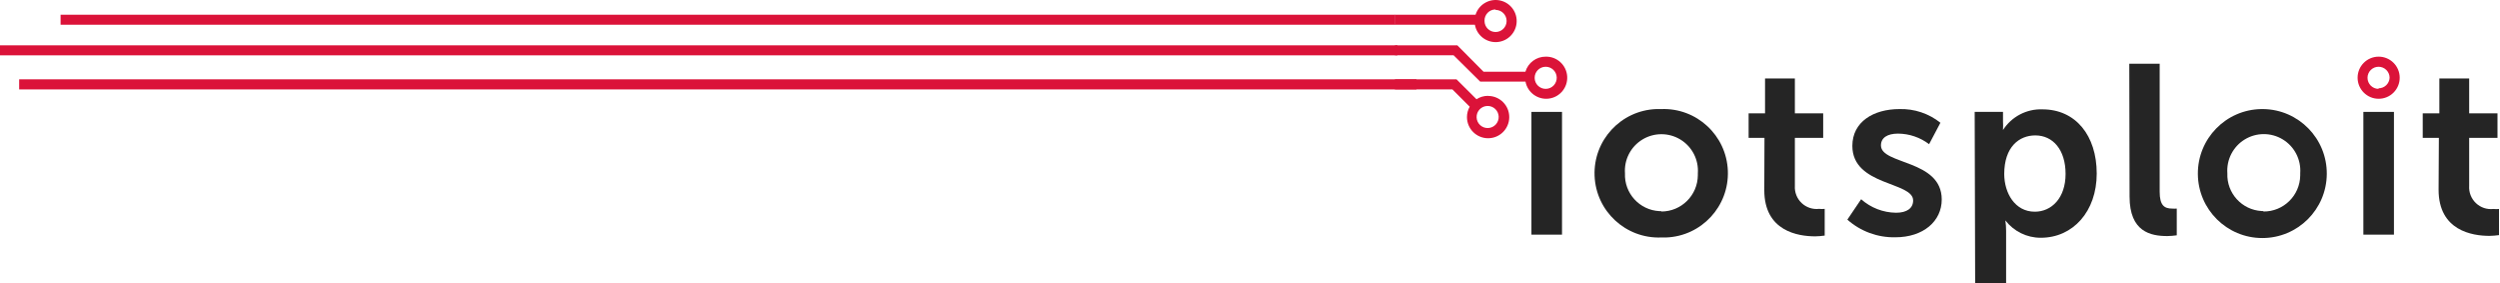
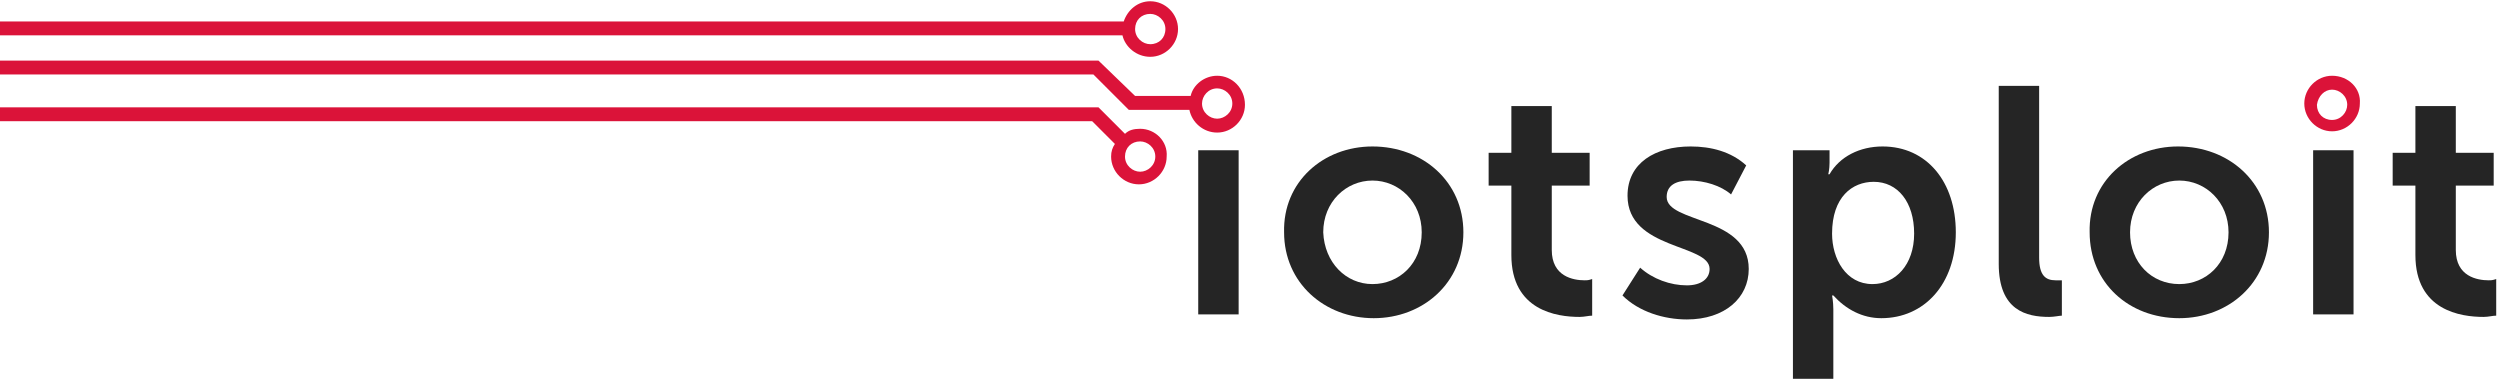
- <svg xmlns="http://www.w3.org/2000/svg" viewBox="0 0 264.76 29.96">
-   <defs>
-     <style>.cls-1{fill:#252525;}.cls-2{fill:#db1339;}.cls-3{fill:none;}</style>
-   </defs>
-   <g id="Layer_2" data-name="Layer 2">
-     <g id="Layer_1-2" data-name="Layer 1">
-       <path class="cls-1" d="M162.25,11.85h3.24v13h-3.24Z" />
-       <path class="cls-1" d="M176,11.55a6.8,6.8,0,0,1,.52,13.6H176a6.8,6.8,0,1,1-.52-13.6Zm0,10.85a3.87,3.87,0,0,0,3.88-3.85q0-.1,0-.19a3.87,3.87,0,1,0-7.72,0,3.85,3.85,0,0,0,3.65,4H176Z" />
-       <path class="cls-1" d="M186.94,14.6h-1.68V12H187V8.31h3.16V12h3V14.6h-3v5.08a2.31,2.31,0,0,0,2.57,2.44,2.61,2.61,0,0,0,.59,0v2.83a8.35,8.35,0,0,1-1,.08c-1.81,0-5.4-.54-5.4-4.89Z" />
-       <path class="cls-1" d="M197.18,21.1a5.67,5.67,0,0,0,3.7,1.43c1.15,0,1.81-.48,1.81-1.3,0-2-6.44-1.53-6.44-5.78,0-2.55,2.24-3.9,5-3.9A6.66,6.66,0,0,1,205.58,13l-1.2,2.27a5.49,5.49,0,0,0-3.29-1.12c-1.12,0-1.81.43-1.81,1.25,0,2.06,6.44,1.48,6.44,5.73,0,2.29-1.94,4-4.92,4a7.42,7.42,0,0,1-5.08-1.87Z" />
-       <path class="cls-1" d="M209.21,11.85h3v1a8.79,8.79,0,0,1,0,.92h0a4.76,4.76,0,0,1,4.18-2.19c3.52,0,5.75,2.78,5.75,6.8s-2.52,6.8-5.93,6.8a4.71,4.71,0,0,1-3.75-1.84h0a7.5,7.5,0,0,1,.08,1.12V30h-3.28Zm6.37,10.57c1.78,0,3.26-1.45,3.26-4s-1.33-4.08-3.21-4.08c-1.71,0-3.29,1.22-3.29,4.1C212.35,20.43,213.46,22.42,215.58,22.42Z" />
-       <path class="cls-1" d="M225.59,6.75h3.22V20.31c0,1.43.48,1.78,1.33,1.78a3.51,3.51,0,0,0,.48,0v2.83a8.4,8.4,0,0,1-1,.08c-1.78,0-4-.46-4-4.18Z" />
-       <path class="cls-1" d="M239.79,11.55a6.83,6.83,0,1,1-.21,0Zm0,10.85a3.87,3.87,0,0,0,3.91-3.82q0-.12,0-.23a3.87,3.87,0,1,0-7.72,0,3.85,3.85,0,0,0,3.64,4h.18Z" />
-       <path class="cls-1" d="M250.39,11.85h3.24v13h-3.24Z" />
-       <path class="cls-1" d="M258.39,14.6h-1.71V12h1.76V8.31h3.16V12h3V14.6h-3v5.08a2.31,2.31,0,0,0,2.57,2.45,2.6,2.6,0,0,0,.59,0V24.9a8.33,8.33,0,0,1-1,.08c-1.81,0-5.4-.54-5.4-4.89Z" />
-       <path class="cls-2" d="M163.77,6a2.23,2.23,0,0,0-2.16,1.6h-4.43L154.4,4.8h-6.61V5.85H154l2.82,2.79h4.8A2.23,2.23,0,1,0,163.77,6Zm0,3.41a1.17,1.17,0,1,1,1.16-1.21,1.17,1.17,0,0,1-1.16,1.21Z" />
-       <path class="cls-2" d="M252,6a2.23,2.23,0,1,0,2.24,2.23A2.23,2.23,0,0,0,252,6Zm0,3.41a1.17,1.17,0,1,1,1.17-1.17h0A1.17,1.17,0,0,1,252,9.35Z" />
-       <path class="cls-2" d="M157.65,10.15a2.22,2.22,0,0,0-1.22.36L154.31,8.4h-6.52V9.47h6.09l1.83,1.83a2.21,2.21,0,0,0-.29,1.09,2.24,2.24,0,1,0,2.25-2.23h0Zm0,3.41a1.17,1.17,0,1,1,1.13-1.21v0A1.17,1.17,0,0,1,157.65,13.56Z" />
-       <path class="cls-2" d="M158.45,4.46a2.23,2.23,0,1,0-2.12-2.9h-8.54V2.62h8.47A2.23,2.23,0,0,0,158.45,4.46Zm0-3.41a1.17,1.17,0,1,1-1.17,1.17A1.17,1.17,0,0,1,158.45,1Z" />
-       <rect class="cls-3" x="147.42" y="0.1" height="1.4" />
-       <rect class="cls-3" x="147.57" y="0.1" width="0.09" height="1.34" />
-       <rect class="cls-3" x="146.92" y="0.1" width="0.46" height="1.4" />
-       <rect class="cls-2" x="6.42" y="1.56" width="141.4" height="1.06" />
-       <rect class="cls-2" y="4.8" width="148.05" height="1.06" />
-       <rect class="cls-2" x="2.03" y="8.4" width="148.04" height="1.07" />
+ <svg xmlns="http://www.w3.org/2000/svg" version="1.1" id="Слой_1" x="0px" y="0px" width="198" height="30" viewBox="0 0 198 30" style="enable-background:new 0 0 198 30;" xml:space="preserve">
+   <style type="text/css">
+ 	.st0{fill:#252525;}
+ 	.st1{fill:#DB1339;}
+ </style>
+   <g>
+     <g>
+       <g>
+         <path class="st0" d="M94.9,11.9h3.2v13h-3.2V11.9z" />
+       </g>
+       <g>
+         <path class="st0" d="M108.7,11.6c4,0,7.2,2.8,7.2,6.8c0,4-3.2,6.8-7.1,6.8s-7.1-2.8-7.1-6.8C101.6,14.4,104.8,11.6,108.7,11.6z      M108.7,22.5c2.1,0,3.9-1.6,3.9-4.1c0-2.4-1.8-4.1-3.9-4.1s-3.9,1.7-3.9,4.1C104.9,20.8,106.6,22.5,108.7,22.5z" />
+       </g>
+       <g>
+         <path class="st0" d="M119.6,14.7h-1.7v-2.6h1.8V8.4h3.2v3.7h3v2.6h-3v5.1c0,2.1,1.7,2.4,2.6,2.4c0.2,0,0.3,0,0.6-0.1V25     c-0.3,0-0.6,0.1-1,0.1c-1.8,0-5.4-0.5-5.4-4.9V14.7z" />
+       </g>
+       <g>
+         <path class="st0" d="M129.9,21.2c1,0.9,2.4,1.4,3.7,1.4c1.1,0,1.8-0.5,1.8-1.3c0-2-6.5-1.5-6.5-5.8c0-2.6,2.2-3.9,5-3.9     c1.6,0,3.2,0.4,4.4,1.5l-1.2,2.3c-0.8-0.7-2.1-1.1-3.3-1.1c-1.1,0-1.8,0.4-1.8,1.3c0,2.1,6.5,1.5,6.5,5.7c0,2.3-1.9,4-4.9,4     c-1.8,0-3.8-0.6-5.1-1.9L129.9,21.2z" />
+       </g>
+       <g>
+         <path class="st0" d="M141.9,11.9h3v1c0,0.5-0.1,0.9-0.1,0.9h0.1c0.8-1.4,2.4-2.2,4.2-2.2c3.5,0,5.8,2.8,5.8,6.8     c0,4.1-2.5,6.8-5.9,6.8c-1.5,0-2.8-0.7-3.8-1.8h-0.1c0,0,0.1,0.5,0.1,1.1V30h-3.2V11.9z M148.3,22.5c1.8,0,3.3-1.5,3.3-4     c0-2.5-1.3-4.1-3.2-4.1c-1.7,0-3.3,1.2-3.3,4.1C145.1,20.5,146.2,22.5,148.3,22.5z" />
+       </g>
+       <g>
+         <path class="st0" d="M158.3,6.8h3.2v13.6c0,1.4,0.5,1.8,1.3,1.8c0.1,0,0.3,0,0.5,0V25c-0.2,0-0.6,0.1-1,0.1c-1.8,0-4-0.5-4-4.2     V6.8z" />
+       </g>
+       <g>
+         <path class="st0" d="M172.5,11.6c4,0,7.2,2.8,7.2,6.8c0,4-3.2,6.8-7.1,6.8c-4,0-7.1-2.8-7.1-6.8     C165.4,14.4,168.6,11.6,172.5,11.6z M172.6,22.5c2.1,0,3.9-1.6,3.9-4.1c0-2.4-1.8-4.1-3.9-4.1c-2.1,0-3.9,1.7-3.9,4.1     C168.7,20.8,170.4,22.5,172.6,22.5z" />
+       </g>
+       <g>
+         <path class="st0" d="M183.2,11.9h3.2v13h-3.2V11.9z" />
+       </g>
+       <g>
+         <path class="st0" d="M191.2,14.7h-1.7v-2.6h1.8V8.4h3.2v3.7h3v2.6h-3v5.1c0,2.1,1.7,2.4,2.6,2.4c0.2,0,0.3,0,0.6-0.1V25     c-0.3,0-0.6,0.1-1,0.1c-1.8,0-5.4-0.5-5.4-4.9V14.7z" />
+       </g>
+     </g>
+     <g>
+       <path class="st1" d="M184.7,7.1c0.6,0,1.2,0.5,1.2,1.2c0,0.6-0.5,1.2-1.2,1.2s-1.2-0.5-1.2-1.2C183.6,7.6,184.1,7.1,184.7,7.1     M184.7,6c-1.2,0-2.2,1-2.2,2.2c0,1.2,1,2.2,2.2,2.2s2.2-1,2.2-2.2C187,7,186,6,184.7,6L184.7,6z" />
+     </g>
+     <g>
+       <path class="st1" d="M96.4,6c-1,0-1.9,0.7-2.1,1.6h-4.4L87,4.8H0v1.1h86.6l2.8,2.8h4.8c0.2,1,1.1,1.8,2.2,1.8c1.2,0,2.2-1,2.2-2.2    C98.6,7,97.6,6,96.4,6z M96.4,9.4c-0.6,0-1.2-0.5-1.2-1.2c0-0.6,0.5-1.2,1.2-1.2c0.6,0,1.2,0.5,1.2,1.2C97.6,8.9,97,9.4,96.4,9.4z    " />
+       <path class="st1" d="M90.3,10.2c-0.5,0-0.9,0.1-1.2,0.4l-2.1-2.1H0v1.1h86.5l1.8,1.8C88.1,11.7,88,12,88,12.4c0,1.2,1,2.2,2.2,2.2    c1.2,0,2.2-1,2.2-2.2C92.5,11.2,91.5,10.2,90.3,10.2z M90.3,13.6c-0.6,0-1.2-0.5-1.2-1.2s0.5-1.2,1.2-1.2c0.6,0,1.2,0.5,1.2,1.2    S90.9,13.6,90.3,13.6z" />
+       <path class="st1" d="M91.1,4.5c1.2,0,2.2-1,2.2-2.2c0-1.2-1-2.2-2.2-2.2c-1,0-1.8,0.7-2.1,1.6H0v1.1h88.9    C89.1,3.7,90,4.5,91.1,4.5z M91.1,1.1c0.6,0,1.2,0.5,1.2,1.2s-0.5,1.2-1.2,1.2c-0.6,0-1.2-0.5-1.2-1.2S90.4,1.1,91.1,1.1z" />
    </g>
  </g>
</svg>
